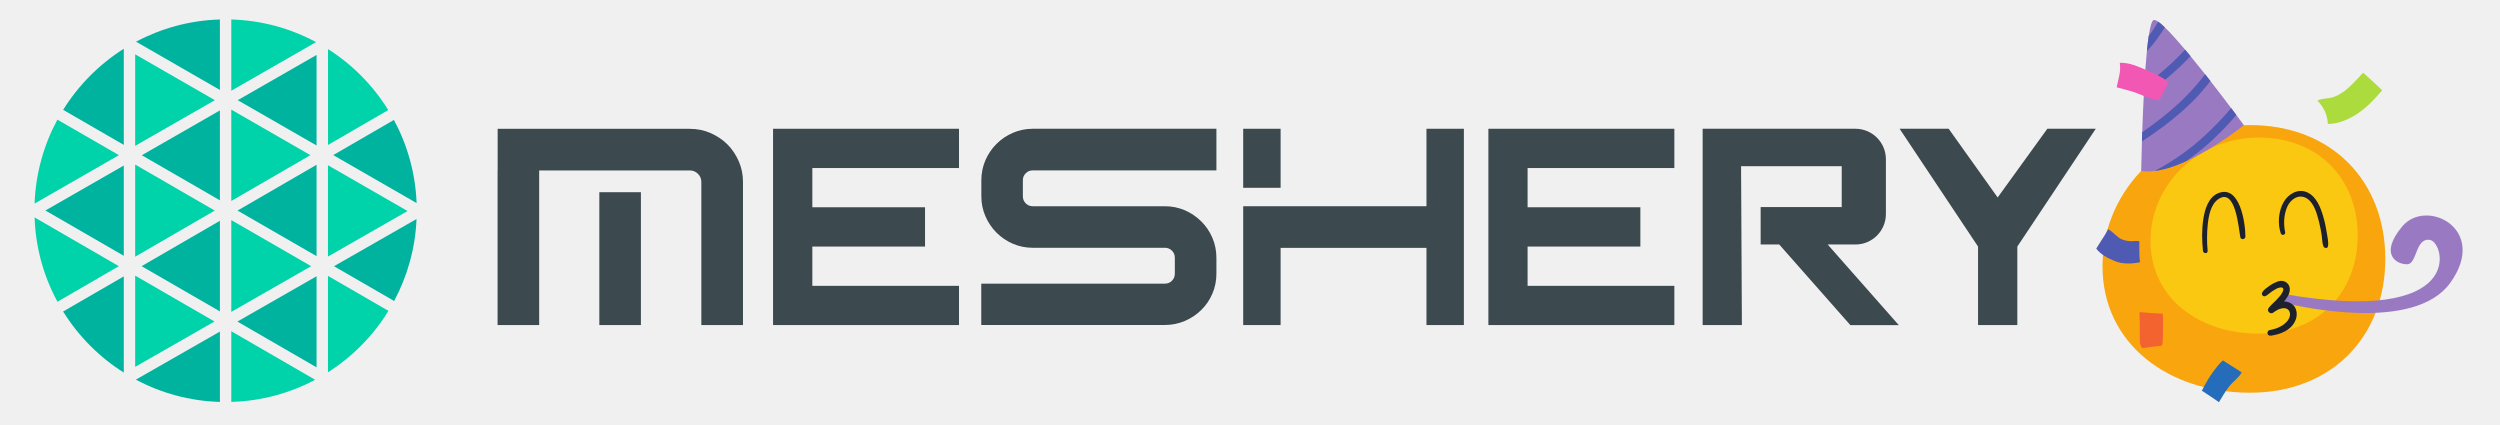
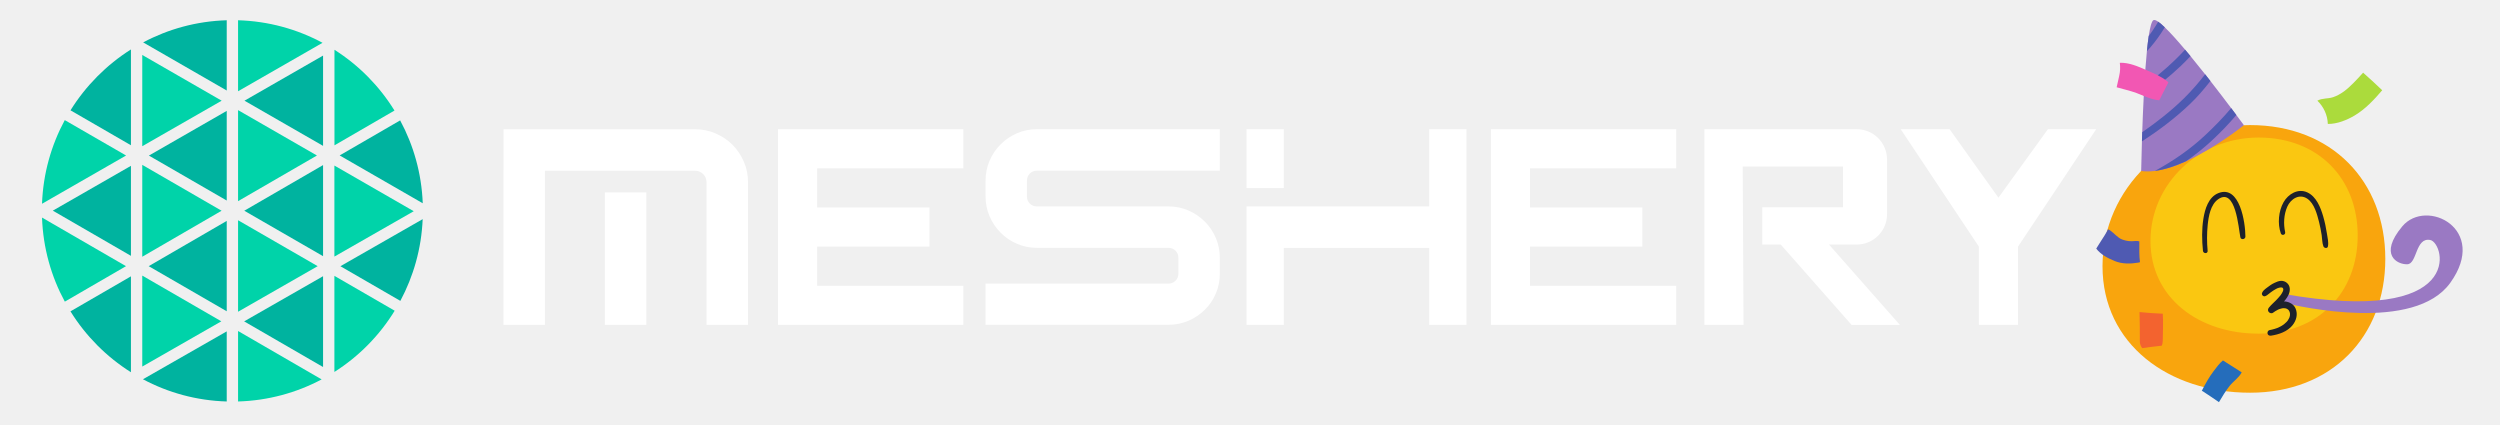
<svg xmlns="http://www.w3.org/2000/svg" width="700" zoomAndPan="magnify" viewBox="0 0 525 89.25" height="119" preserveAspectRatio="xMidYMid meet" version="1.0">
  <defs>
-     <clipPath id="a902854aeb">
+     <clipPath id="c9d51b3a9b">
      <path d="M 449 4.125 L 472 4.125 L 472 36 L 449 36 Z M 449 4.125 " clip-rule="nonzero" />
    </clipPath>
-     <clipPath id="602851367d">
+     <clipPath id="0e4a4f312c">
      <path d="M 450 4.125 L 455 4.125 L 455 11 L 450 11 Z M 450 4.125 " clip-rule="nonzero" />
    </clipPath>
-     <clipPath id="0b367f2291">
+     <clipPath id="dd211148dc">
      <path d="M 440.184 48 L 450 48 L 450 56 L 440.184 56 Z M 440.184 48 " clip-rule="nonzero" />
    </clipPath>
-     <clipPath id="a71ed0ed87">
+     <clipPath id="6596f15c8d">
      <path d="M 462 75 L 471 75 L 471 84.453 L 462 84.453 Z M 462 75 " clip-rule="nonzero" />
    </clipPath>
-     <clipPath id="de94e1a729">
-       <path d="M 28 4.09 L 47 4.09 L 47 19 L 28 19 Z M 28 4.09 " clip-rule="nonzero" />
+     <clipPath id="80df4c5de3">
+       <path d="M 30 4.125 L 48 4.125 L 48 20 L 30 20 Z M 30 4.125 " clip-rule="nonzero" />
    </clipPath>
-     <clipPath id="4590dde9ed">
-       <path d="M 48 4.09 L 67 4.09 L 67 20 L 48 20 Z M 48 4.09 " clip-rule="nonzero" />
+     <clipPath id="c469d77098">
+       <path d="M 49 4.125 L 68 4.125 L 68 20 L 49 20 Z M 49 4.125 " clip-rule="nonzero" />
    </clipPath>
-     <clipPath id="675139649b">
-       <path d="M 7.254 45 L 25 45 L 25 64 L 7.254 64 Z M 7.254 45 " clip-rule="nonzero" />
+     <clipPath id="508fe1dc9b">
+       <path d="M 8.824 45 L 27 45 L 27 64 L 8.824 64 Z M 8.824 45 " clip-rule="nonzero" />
    </clipPath>
-     <clipPath id="540f94f4e6">
-       <path d="M 7.254 25 L 25 25 L 25 43 L 7.254 43 Z M 7.254 25 " clip-rule="nonzero" />
+     <clipPath id="02b737e8ed">
+       <path d="M 8.824 25 L 27 25 L 27 43 L 8.824 43 Z M 8.824 25 " clip-rule="nonzero" />
    </clipPath>
-     <clipPath id="e451934f7a">
-       <path d="M 28 69 L 47 69 L 47 84.414 L 28 84.414 Z M 28 69 " clip-rule="nonzero" />
+     <clipPath id="5f1dee786a">
+       <path d="M 30 69 L 48 69 L 48 84.453 L 30 84.453 Z M 30 69 " clip-rule="nonzero" />
    </clipPath>
-     <clipPath id="42ef213ea0">
-       <path d="M 48 69 L 67 69 L 67 84.414 L 48 84.414 Z M 48 69 " clip-rule="nonzero" />
+     <clipPath id="4fac16eaba">
+       <path d="M 49 69 L 68 69 L 68 84.453 L 49 84.453 Z M 49 69 " clip-rule="nonzero" />
    </clipPath>
-     <clipPath id="e262cc25bd">
-       <path d="M 398 27 L 440.117 27 L 440.117 69 L 398 69 Z M 398 27 " clip-rule="nonzero" />
+     <clipPath id="972f04d9f0">
+       <path d="M 399 27 L 440.199 27 L 440.199 69 L 399 69 Z M 399 27 " clip-rule="nonzero" />
    </clipPath>
  </defs>
  <path fill="#f9a50d" d="M 500.914 54.367 C 500.914 70.73 489.621 82.469 472.512 82.469 C 455.398 82.469 441.527 72.262 441.527 55.895 C 441.527 39.531 455.398 26.266 472.512 26.266 C 489.621 26.266 500.914 38 500.914 54.367 " fill-opacity="1" fill-rule="nonzero" />
  <path fill="#fac711" d="M 495.117 49.473 C 495.117 61.465 486.844 70.066 474.305 70.066 C 461.766 70.066 451.602 62.586 451.602 50.594 C 451.602 38.602 461.766 28.883 474.305 28.883 C 486.844 28.883 495.117 37.484 495.117 49.473 " fill-opacity="1" fill-rule="nonzero" />
  <path fill="#9a79c3" d="M 504.488 47.527 C 499.461 53.531 503.441 55.574 505.535 55.496 C 507.633 55.422 507.211 49.785 510.355 50.398 C 513.438 51 518.117 68.527 479.387 61.699 C 479.41 61.934 479.426 62.168 479.426 62.402 C 479.426 62.789 479.391 63.164 479.332 63.531 C 483.152 64.469 507.035 69.824 514.547 59.41 C 522.715 48.074 509.516 41.523 504.488 47.527 " fill-opacity="1" fill-rule="nonzero" />
  <path fill="#1d212b" d="M 463.602 52.68 C 463.438 50.879 463.434 49.066 463.613 47.27 C 463.797 45.441 464.203 42.965 465.824 41.836 C 469.504 39.273 470.105 48.02 470.473 49.828 C 470.598 50.438 471.535 50.281 471.535 49.684 C 471.535 46.809 470.379 38.781 465.875 40.547 C 463.77 41.371 463.023 43.93 462.707 45.949 C 462.359 48.16 462.391 50.453 462.621 52.68 C 462.684 53.301 463.66 53.312 463.602 52.68 " fill-opacity="1" fill-rule="nonzero" />
  <path fill="#1d212b" d="M 479.879 48.738 C 479.504 47.004 479.605 45.055 480.32 43.422 C 481.039 41.766 482.887 40.59 484.551 41.738 C 486.02 42.75 486.598 45.043 487.012 46.66 C 487.238 47.555 487.406 48.461 487.551 49.371 C 487.668 50.125 487.637 51.008 487.914 51.723 C 488.074 52.133 488.773 52.254 488.871 51.723 C 489.031 50.871 488.785 49.91 488.656 49.066 C 488.473 47.84 488.215 46.625 487.867 45.43 C 487.324 43.562 486.426 41.266 484.531 40.398 C 482.574 39.504 480.516 40.75 479.547 42.465 C 478.488 44.328 478.262 46.973 478.965 48.992 C 479.164 49.57 480.012 49.34 479.879 48.738 " fill-opacity="1" fill-rule="nonzero" />
  <path fill="#1d212b" d="M 476.922 70.488 C 478.562 70.242 480.375 69.633 481.445 68.285 C 482.238 67.281 482.59 65.992 482.066 64.777 C 481.688 63.895 480.805 63.414 479.887 63.309 C 478.715 63.18 477.523 63.793 476.621 64.477 C 476.902 64.84 477.184 65.207 477.465 65.57 C 477.926 64.996 478.5 64.512 479.012 63.984 C 479.621 63.359 480.258 62.668 480.613 61.859 C 480.977 61.035 480.996 60.043 480.254 59.41 C 479.898 59.109 479.445 58.949 478.977 58.98 C 478.504 59.012 478.078 59.199 477.652 59.395 C 477.062 59.664 476.531 60.047 476.023 60.441 C 475.637 60.742 475.027 61.16 475.012 61.703 C 475.062 61.582 475.109 61.461 475.16 61.34 C 475.156 61.348 475.148 61.352 475.145 61.355 C 474.676 61.824 475.398 62.547 475.867 62.082 C 475.875 62.078 475.879 62.07 475.883 62.066 C 475.766 62.117 475.645 62.164 475.523 62.215 C 475.641 62.215 475.699 62.191 475.805 62.145 C 475.844 62.129 475.938 62.09 475.766 62.16 C 475.91 62.098 476.008 62.051 476.133 61.953 C 476.156 61.934 476.184 61.91 476.211 61.891 C 476.07 62.004 476.176 61.918 476.203 61.895 C 476.312 61.812 476.422 61.738 476.523 61.652 C 476.594 61.594 476.66 61.539 476.73 61.484 C 476.855 61.387 476.625 61.566 476.75 61.469 C 476.789 61.438 476.828 61.41 476.867 61.383 C 477.043 61.25 477.223 61.125 477.406 61.008 C 477.582 60.895 477.758 60.789 477.941 60.691 C 478.031 60.645 478.121 60.598 478.215 60.555 C 478.258 60.531 478.305 60.512 478.348 60.492 C 478.191 60.562 478.391 60.484 478.422 60.477 C 478.512 60.445 478.602 60.422 478.691 60.402 C 478.734 60.391 478.777 60.383 478.82 60.375 C 478.977 60.344 478.66 60.391 478.812 60.375 C 478.895 60.363 478.977 60.363 479.059 60.363 C 479.098 60.363 479.137 60.363 479.176 60.367 C 479.301 60.375 478.996 60.332 479.18 60.371 C 479.219 60.379 479.254 60.391 479.289 60.402 C 479.422 60.449 479.137 60.332 479.258 60.395 C 479.293 60.41 479.324 60.434 479.355 60.453 C 479.191 60.344 479.293 60.406 479.336 60.441 C 479.363 60.469 479.391 60.5 479.418 60.531 C 479.516 60.645 479.324 60.398 479.406 60.52 C 479.426 60.551 479.445 60.586 479.465 60.621 C 479.523 60.727 479.406 60.453 479.465 60.629 C 479.477 60.664 479.484 60.699 479.492 60.734 C 479.523 60.871 479.477 60.555 479.488 60.695 C 479.496 60.77 479.492 60.844 479.484 60.922 C 479.508 60.676 479.477 60.941 479.461 61.008 C 479.445 61.066 479.332 61.359 479.418 61.16 C 479.344 61.328 479.254 61.492 479.156 61.648 C 479.102 61.73 479.047 61.812 478.992 61.895 C 478.961 61.938 478.93 61.977 478.902 62.02 C 478.855 62.078 478.859 62.074 478.914 62 C 478.895 62.027 478.871 62.055 478.852 62.082 C 478.574 62.434 478.266 62.758 477.957 63.078 C 477.465 63.578 476.922 64.039 476.48 64.586 C 476.281 64.832 476.199 65.141 476.371 65.43 C 476.547 65.734 477.02 65.906 477.324 65.68 C 477.652 65.438 477.996 65.219 478.363 65.039 C 478.414 65.016 478.684 64.895 478.469 64.984 C 478.543 64.953 478.621 64.926 478.695 64.898 C 478.852 64.844 479.008 64.801 479.168 64.766 C 479.238 64.75 479.305 64.738 479.375 64.727 C 479.109 64.766 479.355 64.73 479.422 64.727 C 479.555 64.715 479.691 64.719 479.828 64.73 C 480.043 64.746 479.676 64.703 479.84 64.73 C 479.898 64.742 479.953 64.754 480.008 64.77 C 480.062 64.781 480.113 64.801 480.164 64.816 C 480.359 64.883 480.012 64.738 480.191 64.828 C 480.285 64.871 480.375 64.926 480.461 64.984 C 480.59 65.074 480.309 64.855 480.457 64.984 C 480.5 65.023 480.543 65.062 480.582 65.105 C 480.617 65.141 480.648 65.18 480.68 65.219 C 480.508 65.004 480.633 65.16 480.672 65.215 C 480.73 65.309 480.781 65.406 480.824 65.508 C 480.707 65.234 480.84 65.566 480.859 65.652 C 480.875 65.703 480.883 65.754 480.895 65.809 C 480.902 65.863 480.914 65.984 480.883 65.723 C 480.887 65.758 480.891 65.793 480.895 65.828 C 480.902 65.941 480.902 66.051 480.895 66.16 C 480.891 66.23 480.859 66.453 480.898 66.172 C 480.887 66.238 480.875 66.305 480.859 66.375 C 480.844 66.453 480.82 66.531 480.797 66.605 C 480.781 66.645 480.77 66.684 480.754 66.723 C 480.746 66.742 480.742 66.762 480.734 66.781 C 480.688 66.902 480.809 66.609 480.754 66.73 C 480.68 66.902 480.586 67.07 480.48 67.227 C 480.457 67.266 480.43 67.305 480.402 67.344 C 480.293 67.492 480.48 67.246 480.402 67.344 C 480.332 67.434 480.258 67.516 480.184 67.598 C 480.027 67.766 479.855 67.914 479.68 68.059 C 479.648 68.086 479.488 68.211 479.652 68.086 C 479.605 68.121 479.559 68.156 479.508 68.188 C 479.398 68.27 479.281 68.344 479.164 68.414 C 478.926 68.562 478.676 68.691 478.418 68.805 C 478.566 68.738 478.352 68.828 478.324 68.84 C 478.258 68.867 478.188 68.891 478.121 68.918 C 477.957 68.977 477.797 69.027 477.629 69.078 C 477.293 69.18 476.949 69.258 476.602 69.324 C 476.281 69.387 476.102 69.77 476.184 70.066 C 476.277 70.41 476.598 70.535 476.922 70.488 " fill-opacity="1" fill-rule="nonzero" />
-   <g clip-path="url(#a902854aeb)">
+   <g clip-path="url(#c9d51b3a9b)">
    <path fill="#9a79c3" d="M 471.219 26.293 C 471.219 26.293 465.379 31.008 459.066 33.863 C 456.867 34.863 454.609 35.633 452.523 35.898 C 451.516 36.027 450.547 36.039 449.645 35.902 C 449.645 35.902 449.691 33.352 449.805 29.695 C 449.824 29.082 449.844 28.434 449.867 27.762 C 449.945 25.426 450.051 22.793 450.188 20.152 C 450.223 19.438 450.262 18.727 450.305 18.02 C 450.453 15.43 450.633 12.914 450.848 10.754 C 450.965 9.57 451.09 8.496 451.23 7.574 C 451.516 5.676 451.848 4.426 452.234 4.227 C 452.434 4.129 452.77 4.25 453.219 4.562 C 453.605 4.828 454.074 5.227 454.605 5.738 C 455.781 6.867 457.27 8.527 458.867 10.426 C 459.242 10.863 459.621 11.32 460 11.785 C 461.016 13.016 462.059 14.312 463.078 15.602 C 463.449 16.074 463.82 16.543 464.184 17.012 C 465.812 19.098 467.336 21.098 468.543 22.703 C 468.945 23.234 469.309 23.723 469.629 24.152 C 470.617 25.477 471.219 26.293 471.219 26.293 " fill-opacity="1" fill-rule="nonzero" />
  </g>
-   <g clip-path="url(#602851367d)">
+   <g clip-path="url(#0e4a4f312c)">
    <path fill="#4f5ab2" d="M 454.605 5.738 C 454.363 6.145 454.109 6.547 453.848 6.941 C 452.941 8.305 451.949 9.59 450.848 10.758 C 450.965 9.57 451.09 8.496 451.23 7.574 C 451.781 6.844 452.297 6.082 452.773 5.305 C 452.926 5.059 453.074 4.812 453.219 4.562 C 453.605 4.828 454.074 5.227 454.605 5.738 " fill-opacity="1" fill-rule="nonzero" />
  </g>
  <path fill="#4f5ab2" d="M 460 11.785 C 459.355 12.484 458.688 13.164 457.996 13.824 C 455.562 16.141 452.934 18.23 450.188 20.152 C 450.223 19.438 450.262 18.727 450.305 18.02 C 452.488 16.398 454.582 14.672 456.543 12.793 C 457.344 12.027 458.121 11.242 458.867 10.426 C 459.242 10.863 459.621 11.32 460 11.785 " fill-opacity="1" fill-rule="nonzero" />
  <path fill="#4f5ab2" d="M 464.184 17.012 C 462.852 18.73 461.434 20.379 459.863 21.875 C 456.758 24.84 453.359 27.379 449.805 29.695 C 449.824 29.082 449.844 28.434 449.867 27.762 C 452.977 25.609 455.949 23.281 458.637 20.645 C 460.246 19.07 461.707 17.375 463.078 15.602 C 463.449 16.074 463.816 16.543 464.184 17.012 " fill-opacity="1" fill-rule="nonzero" />
  <path fill="#4f5ab2" d="M 469.629 24.152 C 468.031 26.047 466.301 27.836 464.484 29.52 C 462.766 31.117 460.953 32.555 459.066 33.867 C 456.863 34.863 454.609 35.633 452.523 35.898 C 456.305 33.84 459.871 31.406 463.039 28.441 C 464.969 26.637 466.84 24.738 468.543 22.703 C 468.945 23.234 469.309 23.723 469.629 24.152 " fill-opacity="1" fill-rule="nonzero" />
  <path fill="#abdb3c" d="M 496.254 15.262 C 494.992 16.664 493.492 18.285 492.227 19.199 C 491.422 19.781 490.645 20.18 489.945 20.41 C 488.773 20.793 487.754 20.555 486.641 21.141 C 487.941 22.391 488.781 24.125 488.844 26.027 C 490.801 26.066 492.918 25.18 494.473 24.254 C 496.742 22.902 498.559 20.938 500.266 18.953 C 498.961 17.691 497.617 16.469 496.254 15.262 " fill-opacity="1" fill-rule="nonzero" />
-   <g clip-path="url(#0b367f2291)">
+   <g clip-path="url(#dd211148dc)">
    <path fill="#4f5ab2" d="M 449.258 53.062 C 449.246 52.273 449.27 51.484 449.262 50.695 C 449.008 50.609 448.727 50.574 448.418 50.609 C 447.402 50.73 446.625 50.645 445.676 50.301 C 444.691 49.945 443.984 48.965 443.133 48.387 C 442.984 48.285 442.836 48.207 442.684 48.148 C 442.465 48.582 442.227 49.012 441.961 49.441 C 441.387 50.367 440.77 51.27 440.211 52.203 C 441.148 53.465 442.699 54.254 444.109 54.824 C 445.668 55.457 447.402 55.426 449.027 55.152 C 449.16 55.129 449.285 55.094 449.398 55.055 C 449.312 54.395 449.266 53.73 449.258 53.062 " fill-opacity="1" fill-rule="nonzero" />
  </g>
  <path fill="#f257b3" d="M 453.445 21.059 C 454.082 19.805 454.734 18.559 455.359 17.297 C 455.285 17.211 455.199 17.125 455.102 17.051 C 453.797 16.012 452.246 15.383 450.734 14.715 C 449.043 13.969 447.09 13.121 445.207 13.184 C 445.191 13.184 445.176 13.188 445.16 13.188 C 445.285 14.102 445.242 15.051 445.02 15.992 C 444.836 16.77 444.664 17.547 444.496 18.328 C 444.504 18.328 444.508 18.328 444.512 18.332 C 445.914 18.75 447.316 19.031 448.699 19.547 C 450.27 20.133 451.746 20.93 453.445 21.059 " fill-opacity="1" fill-rule="nonzero" />
-   <g clip-path="url(#a71ed0ed87)">
+   <g clip-path="url(#6596f15c8d)">
    <path fill="#256dbb" d="M 462.691 82.238 C 463.785 82.957 464.887 83.691 465.977 84.453 C 465.98 84.449 465.98 84.449 465.984 84.445 C 466.68 83.262 467.395 82.074 468.254 81 C 469.004 80.066 470.227 79.273 470.754 78.188 C 469.445 77.348 468.137 76.512 466.816 75.688 C 466.055 76.312 465.422 77.207 464.855 77.949 C 463.887 79.219 463.109 80.637 462.383 82.059 C 462.488 82.113 462.59 82.172 462.691 82.238 " fill-opacity="1" fill-rule="nonzero" />
  </g>
  <path fill="#f3632f" d="M 449.363 71.605 C 449.359 72.23 449.559 72.73 449.867 73.105 C 450.441 73.027 451.012 72.949 451.586 72.871 C 452.379 72.766 453.176 72.672 453.973 72.594 C 454.098 72.309 454.172 71.98 454.176 71.605 C 454.184 69.703 454.32 67.777 454.18 65.879 C 452.551 65.812 450.922 65.699 449.301 65.539 C 449.367 67.562 449.367 69.574 449.363 71.605 " fill-opacity="1" fill-rule="nonzero" />
-   <path fill="#00d3a9" d="M 48.57 23.023 L 48.57 42.203 L 65.188 32.582 Z M 48.57 23.023 " fill-opacity="1" fill-rule="nonzero" />
-   <path fill="#00d3a9" d="M 48.57 46.219 L 48.57 65.496 L 65.344 55.895 Z M 48.57 46.219 " fill-opacity="1" fill-rule="nonzero" />
-   <path fill="#00b39f" d="M 46.18 42.07 L 46.18 23.184 L 29.777 32.598 Z M 46.18 42.07 " fill-opacity="1" fill-rule="nonzero" />
-   <path fill="#00b39f" d="M 13.262 65.426 C 16.484 70.609 20.844 75 25.996 78.238 L 25.996 58.039 L 13.262 65.41 Z M 13.262 65.426 " fill-opacity="1" fill-rule="nonzero" />
-   <path fill="#00b39f" d="M 46.18 65.395 L 46.18 46.363 L 29.734 55.895 Z M 46.18 65.395 " fill-opacity="1" fill-rule="nonzero" />
-   <path fill="#00d3a9" d="M 28.383 77.043 L 45.043 67.512 L 28.383 57.879 Z M 28.383 77.043 " fill-opacity="1" fill-rule="nonzero" />
-   <path fill="#00b39f" d="M 66.48 77.145 L 66.48 58.012 L 49.848 67.527 Z M 66.48 77.145 " fill-opacity="1" fill-rule="nonzero" />
-   <path fill="#00b39f" d="M 82.77 63.207 C 85.531 58.039 87.215 52.195 87.473 45.988 L 70.137 55.906 Z M 82.77 63.207 " fill-opacity="1" fill-rule="nonzero" />
-   <path fill="#00d3a9" d="M 68.871 53.879 L 85.586 44.316 L 68.871 34.699 Z M 68.871 53.879 " fill-opacity="1" fill-rule="nonzero" />
-   <path fill="#00b39f" d="M 66.48 30.555 L 66.48 11.535 L 49.922 21.035 Z M 66.48 30.555 " fill-opacity="1" fill-rule="nonzero" />
-   <path fill="#00b39f" d="M 66.48 53.793 L 66.48 34.598 L 49.879 44.219 Z M 66.48 53.793 " fill-opacity="1" fill-rule="nonzero" />
-   <path fill="#00d3a9" d="M 28.383 34.555 L 28.383 53.906 L 45.102 44.219 Z M 28.383 34.555 " fill-opacity="1" fill-rule="nonzero" />
-   <g clip-path="url(#de94e1a729)">
-     <path fill="#00b39f" d="M 46.18 4.09 C 39.82 4.277 33.852 5.949 28.57 8.754 L 46.18 18.891 Z M 46.18 4.09 " fill-opacity="1" fill-rule="nonzero" />
+   <path fill="#00d3a9" d="M 49.992 23.125 L 49.992 42.242 L 66.555 32.656 Z M 49.992 23.125 " fill-opacity="1" fill-rule="nonzero" />
+   <path fill="#00d3a9" d="M 49.992 46.25 L 49.992 65.465 L 66.711 55.895 Z M 49.992 46.25 " fill-opacity="1" fill-rule="nonzero" />
+   <path fill="#00b39f" d="M 47.613 42.113 L 47.613 23.285 L 31.266 32.672 Z M 47.613 42.113 " fill-opacity="1" fill-rule="nonzero" />
+   <path fill="#00b39f" d="M 14.805 65.395 C 18.016 70.562 22.363 74.938 27.496 78.168 L 27.496 58.031 L 14.805 65.379 Z M 14.805 65.395 " fill-opacity="1" fill-rule="nonzero" />
+   <path fill="#00b39f" d="M 47.613 65.367 L 47.613 46.391 L 31.223 55.895 Z M 47.613 65.367 " fill-opacity="1" fill-rule="nonzero" />
+   <path fill="#00d3a9" d="M 29.875 76.977 L 46.48 67.477 L 29.875 57.875 Z M 29.875 76.977 " fill-opacity="1" fill-rule="nonzero" />
+   <path fill="#00b39f" d="M 67.844 77.078 L 67.844 58.004 L 51.27 67.488 Z M 67.844 77.078 " fill-opacity="1" fill-rule="nonzero" />
+   <path fill="#00b39f" d="M 84.074 63.184 C 86.828 58.031 88.504 52.203 88.762 46.02 L 71.484 55.906 Z M 84.074 63.184 " fill-opacity="1" fill-rule="nonzero" />
+   <path fill="#00d3a9" d="M 70.223 53.883 L 86.887 44.355 L 70.223 34.766 Z M 70.223 53.883 " fill-opacity="1" fill-rule="nonzero" />
+   <path fill="#00b39f" d="M 67.844 30.633 L 67.844 11.672 L 51.34 21.145 Z M 67.844 30.633 " fill-opacity="1" fill-rule="nonzero" />
+   <path fill="#00b39f" d="M 67.844 53.797 L 67.844 34.668 L 51.297 44.254 Z M 67.844 53.797 " fill-opacity="1" fill-rule="nonzero" />
+   <path fill="#00d3a9" d="M 29.875 34.621 L 29.875 53.914 L 46.535 44.254 Z M 29.875 34.621 " fill-opacity="1" fill-rule="nonzero" />
+   <g clip-path="url(#80df4c5de3)">
+     <path fill="#00b39f" d="M 47.613 4.254 C 41.273 4.441 35.324 6.105 30.062 8.902 L 47.613 19.008 Z M 47.613 4.254 " fill-opacity="1" fill-rule="nonzero" />
  </g>
-   <path fill="#00d3a9" d="M 28.383 11.406 L 28.383 30.625 L 45.117 21.035 Z M 28.383 11.406 " fill-opacity="1" fill-rule="nonzero" />
-   <path fill="#00b39f" d="M 25.996 10.238 C 20.844 13.492 16.484 17.883 13.262 23.066 L 25.996 30.426 Z M 25.996 10.238 " fill-opacity="1" fill-rule="nonzero" />
-   <g clip-path="url(#4590dde9ed)">
-     <path fill="#00d3a9" d="M 66.367 8.844 C 61.043 5.977 55 4.277 48.57 4.09 L 48.57 19.051 Z M 66.367 8.844 " fill-opacity="1" fill-rule="nonzero" />
+   <path fill="#00d3a9" d="M 29.875 11.543 L 29.875 30.703 L 46.551 21.145 Z M 29.875 11.543 " fill-opacity="1" fill-rule="nonzero" />
+   <path fill="#00b39f" d="M 27.496 10.383 C 22.363 13.625 18.016 18.004 14.805 23.168 L 27.496 30.504 Z M 27.496 10.383 " fill-opacity="1" fill-rule="nonzero" />
+   <g clip-path="url(#c469d77098)">
+     <path fill="#00d3a9" d="M 67.73 8.988 C 62.422 6.133 56.402 4.441 49.992 4.254 L 49.992 19.164 Z M 67.73 8.988 " fill-opacity="1" fill-rule="nonzero" />
  </g>
-   <g clip-path="url(#675139649b)">
-     <path fill="#00d3a9" d="M 7.262 45.656 C 7.477 52.051 9.191 58.066 12.066 63.367 L 24.957 55.895 Z M 7.262 45.656 " fill-opacity="1" fill-rule="nonzero" />
+   <g clip-path="url(#508fe1dc9b)">
+     <path fill="#00d3a9" d="M 8.824 45.688 C 9.043 52.062 10.746 58.059 13.613 63.344 L 26.461 55.895 Z M 8.824 45.688 " fill-opacity="1" fill-rule="nonzero" />
  </g>
-   <g clip-path="url(#540f94f4e6)">
-     <path fill="#00d3a9" d="M 12.055 25.125 C 9.203 30.41 7.492 36.387 7.262 42.75 L 24.973 32.582 Z M 12.055 25.125 " fill-opacity="1" fill-rule="nonzero" />
+   <g clip-path="url(#02b737e8ed)">
+     <path fill="#00d3a9" d="M 13.602 25.223 C 10.762 30.488 9.055 36.445 8.824 42.789 L 26.477 32.656 Z M 13.602 25.223 " fill-opacity="1" fill-rule="nonzero" />
  </g>
-   <g clip-path="url(#e451934f7a)">
-     <path fill="#00b39f" d="M 28.527 79.723 C 33.82 82.543 39.805 84.215 46.18 84.402 L 46.18 69.629 Z M 28.527 79.723 " fill-opacity="1" fill-rule="nonzero" />
+   <g clip-path="url(#5f1dee786a)">
+     <path fill="#00b39f" d="M 30.02 79.645 C 35.297 82.461 41.262 84.125 47.613 84.312 L 47.613 69.586 Z M 30.02 79.645 " fill-opacity="1" fill-rule="nonzero" />
  </g>
-   <path fill="#00d3a9" d="M 81.531 23.109 C 78.336 17.941 74.004 13.562 68.883 10.309 L 68.883 30.438 Z M 81.531 23.109 " fill-opacity="1" fill-rule="nonzero" />
-   <path fill="#00d3a9" d="M 68.871 78.18 C 74.02 74.914 78.379 70.492 81.574 65.281 L 68.871 57.938 Z M 68.871 78.18 " fill-opacity="1" fill-rule="nonzero" />
-   <path fill="#00b39f" d="M 87.488 42.648 C 87.242 36.34 85.543 30.426 82.723 25.184 L 69.977 32.57 Z M 87.488 42.648 " fill-opacity="1" fill-rule="nonzero" />
-   <g clip-path="url(#42ef213ea0)">
-     <path fill="#00d3a9" d="M 48.57 84.402 C 54.914 84.215 60.898 82.559 66.18 79.75 L 48.57 69.559 Z M 48.57 84.402 " fill-opacity="1" fill-rule="nonzero" />
+   <path fill="#00d3a9" d="M 82.84 23.215 C 79.66 18.059 75.344 13.699 70.238 10.453 L 70.238 30.52 Z M 82.84 23.215 " fill-opacity="1" fill-rule="nonzero" />
+   <path fill="#00d3a9" d="M 70.223 78.109 C 75.355 74.852 79.703 70.445 82.883 65.25 L 70.223 57.93 Z M 70.223 78.109 " fill-opacity="1" fill-rule="nonzero" />
+   <path fill="#00b39f" d="M 88.777 42.688 C 88.535 36.402 86.844 30.504 84.031 25.281 L 71.328 32.641 Z M 88.777 42.688 " fill-opacity="1" fill-rule="nonzero" />
+   <g clip-path="url(#4fac16eaba)">
+     <path fill="#00d3a9" d="M 49.992 84.312 C 56.316 84.125 62.281 82.473 67.543 79.676 L 49.992 69.512 Z M 49.992 84.312 " fill-opacity="1" fill-rule="nonzero" />
  </g>
-   <path fill="#00b39f" d="M 25.996 53.719 L 25.996 34.758 L 9.535 44.203 Z M 25.996 53.719 " fill-opacity="1" fill-rule="nonzero" />
-   <path fill="#3c494f" d="M 312.562 33.535 L 312.562 68.262 L 351.613 68.262 L 351.613 60.027 L 320.793 60.027 L 320.793 51.777 L 344.477 51.777 L 344.477 43.527 L 320.793 43.527 L 320.793 35.289 L 351.613 35.289 L 351.613 27.039 L 312.562 27.039 Z M 312.562 33.535 " fill-opacity="1" fill-rule="nonzero" />
-   <path fill="#3c494f" d="M 162.344 33.535 L 162.344 68.262 L 201.391 68.262 L 201.391 60.027 L 170.59 60.027 L 170.59 51.777 L 194.258 51.777 L 194.258 43.527 L 170.59 43.527 L 170.59 35.289 L 201.391 35.289 L 201.391 27.039 L 162.344 27.039 Z M 162.344 33.535 " fill-opacity="1" fill-rule="nonzero" />
-   <path fill="#3c494f" d="M 255.445 57.492 C 255.445 58.977 255.16 60.371 254.598 61.668 C 254.035 62.992 253.258 64.129 252.266 65.094 C 251.273 66.074 250.137 66.836 248.828 67.398 C 247.504 67.961 246.109 68.246 244.625 68.246 L 206.066 68.246 L 206.066 59.566 L 244.625 59.566 C 245.215 59.566 245.707 59.363 246.109 58.961 C 246.512 58.559 246.715 58.066 246.715 57.477 L 246.715 54.121 C 246.715 53.531 246.512 53.043 246.109 52.641 C 245.707 52.238 245.215 52.035 244.625 52.035 L 216.887 52.035 C 215.406 52.035 214.012 51.746 212.715 51.188 C 211.391 50.625 210.242 49.832 209.262 48.852 C 208.285 47.875 207.492 46.707 206.93 45.398 C 206.371 44.102 206.082 42.707 206.082 41.223 L 206.082 37.867 C 206.082 36.387 206.371 34.973 206.93 33.664 C 207.492 32.367 208.27 31.215 209.262 30.223 C 210.254 29.23 211.406 28.453 212.715 27.891 C 214.012 27.328 215.406 27.039 216.887 27.039 L 255.445 27.039 L 255.445 35.781 L 216.887 35.781 C 216.297 35.781 215.809 35.98 215.406 36.387 C 215.004 36.789 214.801 37.277 214.801 37.867 L 214.801 41.223 C 214.801 41.812 215.004 42.301 215.406 42.707 C 215.809 43.109 216.297 43.309 216.887 43.309 L 244.625 43.309 C 246.109 43.309 247.504 43.598 248.828 44.16 C 250.121 44.723 251.273 45.512 252.266 46.492 C 253.258 47.484 254.035 48.621 254.598 49.934 C 255.16 51.258 255.445 52.652 255.445 54.137 Z M 255.445 57.492 " fill-opacity="1" fill-rule="nonzero" />
-   <path fill="#3c494f" d="M 307.414 68.262 L 299.559 68.262 L 299.559 52.051 L 268.926 52.051 L 268.926 68.262 L 261.07 68.262 L 261.07 43.309 L 299.559 43.309 L 299.559 27.039 L 307.414 27.039 Z M 268.926 39.438 L 261.07 39.438 L 261.07 27.039 L 268.926 27.039 Z M 268.926 39.438 " fill-opacity="1" fill-rule="nonzero" />
-   <g clip-path="url(#e262cc25bd)">
-     <path fill="#3c494f" d="M 419.508 41.469 L 409.219 27.039 L 398.918 27.039 L 415.391 51.777 L 415.391 68.262 L 423.637 68.262 L 423.637 51.777 L 440.109 27.039 L 429.938 27.039 Z M 419.508 41.469 " fill-opacity="1" fill-rule="nonzero" />
+   <path fill="#00b39f" d="M 27.496 53.727 L 27.496 34.824 L 11.09 44.238 Z M 27.496 53.727 " fill-opacity="1" fill-rule="nonzero" />
+   <path fill="#ffffff" d="M 313.09 33.605 L 313.09 68.223 L 352.004 68.223 L 352.004 60.012 L 321.293 60.012 L 321.293 51.789 L 344.895 51.789 L 344.895 43.566 L 321.293 43.566 L 321.293 35.355 L 352.004 35.355 L 352.004 27.133 L 313.09 27.133 Z M 313.09 33.605 " fill-opacity="1" fill-rule="nonzero" />
+   <path fill="#ffffff" d="M 163.383 33.605 L 163.383 68.223 L 202.297 68.223 L 202.297 60.012 L 171.598 60.012 L 171.598 51.789 L 195.184 51.789 L 195.184 43.566 L 171.598 43.566 L 171.598 35.355 L 202.297 35.355 L 202.297 27.133 L 163.383 27.133 Z M 163.383 33.605 " fill-opacity="1" fill-rule="nonzero" />
+   <path fill="#ffffff" d="M 256.164 57.484 C 256.164 58.965 255.879 60.355 255.32 61.648 C 254.762 62.969 253.988 64.102 252.996 65.062 C 252.008 66.039 250.875 66.801 249.57 67.359 C 248.25 67.922 246.859 68.207 245.383 68.207 L 206.957 68.207 L 206.957 59.555 L 245.383 59.555 C 245.973 59.555 246.457 59.352 246.859 58.949 C 247.262 58.547 247.461 58.059 247.461 57.473 L 247.461 54.129 C 247.461 53.539 247.262 53.051 246.859 52.648 C 246.457 52.246 245.973 52.047 245.383 52.047 L 217.738 52.047 C 216.262 52.047 214.871 51.758 213.582 51.199 C 212.262 50.641 211.113 49.852 210.141 48.875 C 209.148 47.883 208.375 46.738 207.816 45.43 C 207.258 44.137 206.969 42.746 206.969 41.27 L 206.969 37.926 C 206.969 36.445 207.258 35.039 207.816 33.734 C 208.375 32.441 209.148 31.293 210.141 30.305 C 211.129 29.312 212.277 28.539 213.582 27.977 C 214.871 27.418 216.262 27.133 217.738 27.133 L 256.164 27.133 L 256.164 35.844 L 217.738 35.844 C 217.152 35.844 216.664 36.043 216.262 36.445 C 215.859 36.848 215.66 37.336 215.66 37.926 L 215.66 41.27 C 215.66 41.855 215.859 42.344 216.262 42.746 C 216.664 43.148 217.152 43.348 217.738 43.348 L 245.383 43.348 C 246.859 43.348 248.25 43.637 249.57 44.195 C 250.859 44.754 252.008 45.547 252.996 46.52 C 253.988 47.512 254.762 48.645 255.32 49.953 C 255.879 51.273 256.164 52.664 256.164 54.141 Z M 256.164 57.484 " fill-opacity="1" fill-rule="nonzero" />
+   <path fill="#ffffff" d="M 307.957 68.223 L 300.129 68.223 L 300.129 52.062 L 269.602 52.062 L 269.602 68.223 L 261.773 68.223 L 261.773 43.348 L 300.129 43.348 L 300.129 27.133 L 307.957 27.133 Z M 269.602 39.488 L 261.773 39.488 L 261.773 27.133 L 269.602 27.133 Z M 269.602 39.488 " fill-opacity="1" fill-rule="nonzero" />
+   <g clip-path="url(#972f04d9f0)">
+     <path fill="#ffffff" d="M 419.668 41.512 L 409.418 27.133 L 399.148 27.133 L 415.566 51.789 L 415.566 68.223 L 423.785 68.223 L 423.785 51.789 L 440.199 27.133 L 430.062 27.133 Z M 419.668 41.512 " fill-opacity="1" fill-rule="nonzero" />
  </g>
-   <path fill="#3c494f" d="M 365.625 34.902 L 386.762 34.902 L 386.762 43.484 L 369.738 43.484 L 369.738 51.344 C 369.738 51.344 373.641 51.344 373.641 51.344 L 388.574 68.277 L 398.746 68.277 L 383.812 51.344 L 389.637 51.344 C 393.176 51.344 396.039 48.48 396.039 44.938 L 396.039 33.449 C 396.039 29.906 393.176 27.039 389.637 27.039 L 357.555 27.039 L 357.555 68.262 L 365.797 68.262 Z M 365.625 34.902 " fill-opacity="1" fill-rule="nonzero" />
-   <path fill="#3c494f" d="M 156.016 68.262 L 147.281 68.262 L 147.281 38.199 C 147.281 37.867 147.211 37.551 147.094 37.262 C 146.965 36.977 146.793 36.715 146.574 36.5 C 146.359 36.285 146.102 36.109 145.812 35.98 C 145.527 35.852 145.211 35.793 144.879 35.793 L 104.508 35.793 L 104.508 27.055 L 144.879 27.055 C 146.402 27.055 147.844 27.344 149.195 27.934 C 150.547 28.523 151.742 29.316 152.762 30.324 C 153.77 31.344 154.562 32.539 155.152 33.895 C 155.742 35.246 156.027 36.688 156.027 38.215 L 156.027 68.277 Z M 113.227 68.262 L 104.492 68.262 L 104.492 35.781 L 113.227 35.781 Z M 134.59 68.262 L 125.859 68.262 L 125.859 40.359 L 134.59 40.359 Z M 134.59 68.262 " fill-opacity="1" fill-rule="nonzero" />
+   <path fill="#ffffff" d="M 365.969 34.969 L 387.035 34.969 L 387.035 43.52 L 370.07 43.52 L 370.07 51.359 C 370.07 51.359 373.957 51.359 373.957 51.359 L 388.84 68.234 L 398.977 68.234 L 384.094 51.359 L 389.902 51.359 C 393.43 51.359 396.281 48.5 396.281 44.973 L 396.281 33.52 C 396.281 29.988 393.43 27.133 389.902 27.133 L 357.926 27.133 L 357.926 68.223 L 366.141 68.223 Z M 365.969 34.969 " fill-opacity="1" fill-rule="nonzero" />
+   <path fill="#ffffff" d="M 157.07 68.223 L 148.367 68.223 L 148.367 38.254 C 148.367 37.926 148.297 37.609 148.184 37.32 C 148.055 37.035 147.883 36.777 147.668 36.562 C 147.449 36.344 147.191 36.172 146.906 36.043 C 146.621 35.914 146.305 35.855 145.973 35.855 L 105.738 35.855 L 105.738 27.145 L 145.973 27.145 C 147.492 27.145 148.93 27.434 150.277 28.02 C 151.625 28.609 152.812 29.398 153.832 30.402 C 154.836 31.422 155.625 32.613 156.211 33.961 C 156.801 35.312 157.086 36.746 157.086 38.27 L 157.086 68.234 Z M 114.43 68.223 L 105.727 68.223 L 105.727 35.844 L 114.43 35.844 Z M 135.723 68.223 L 127.02 68.223 L 127.02 40.406 L 135.723 40.406 Z M 135.723 68.223 " fill-opacity="1" fill-rule="nonzero" />
</svg>
